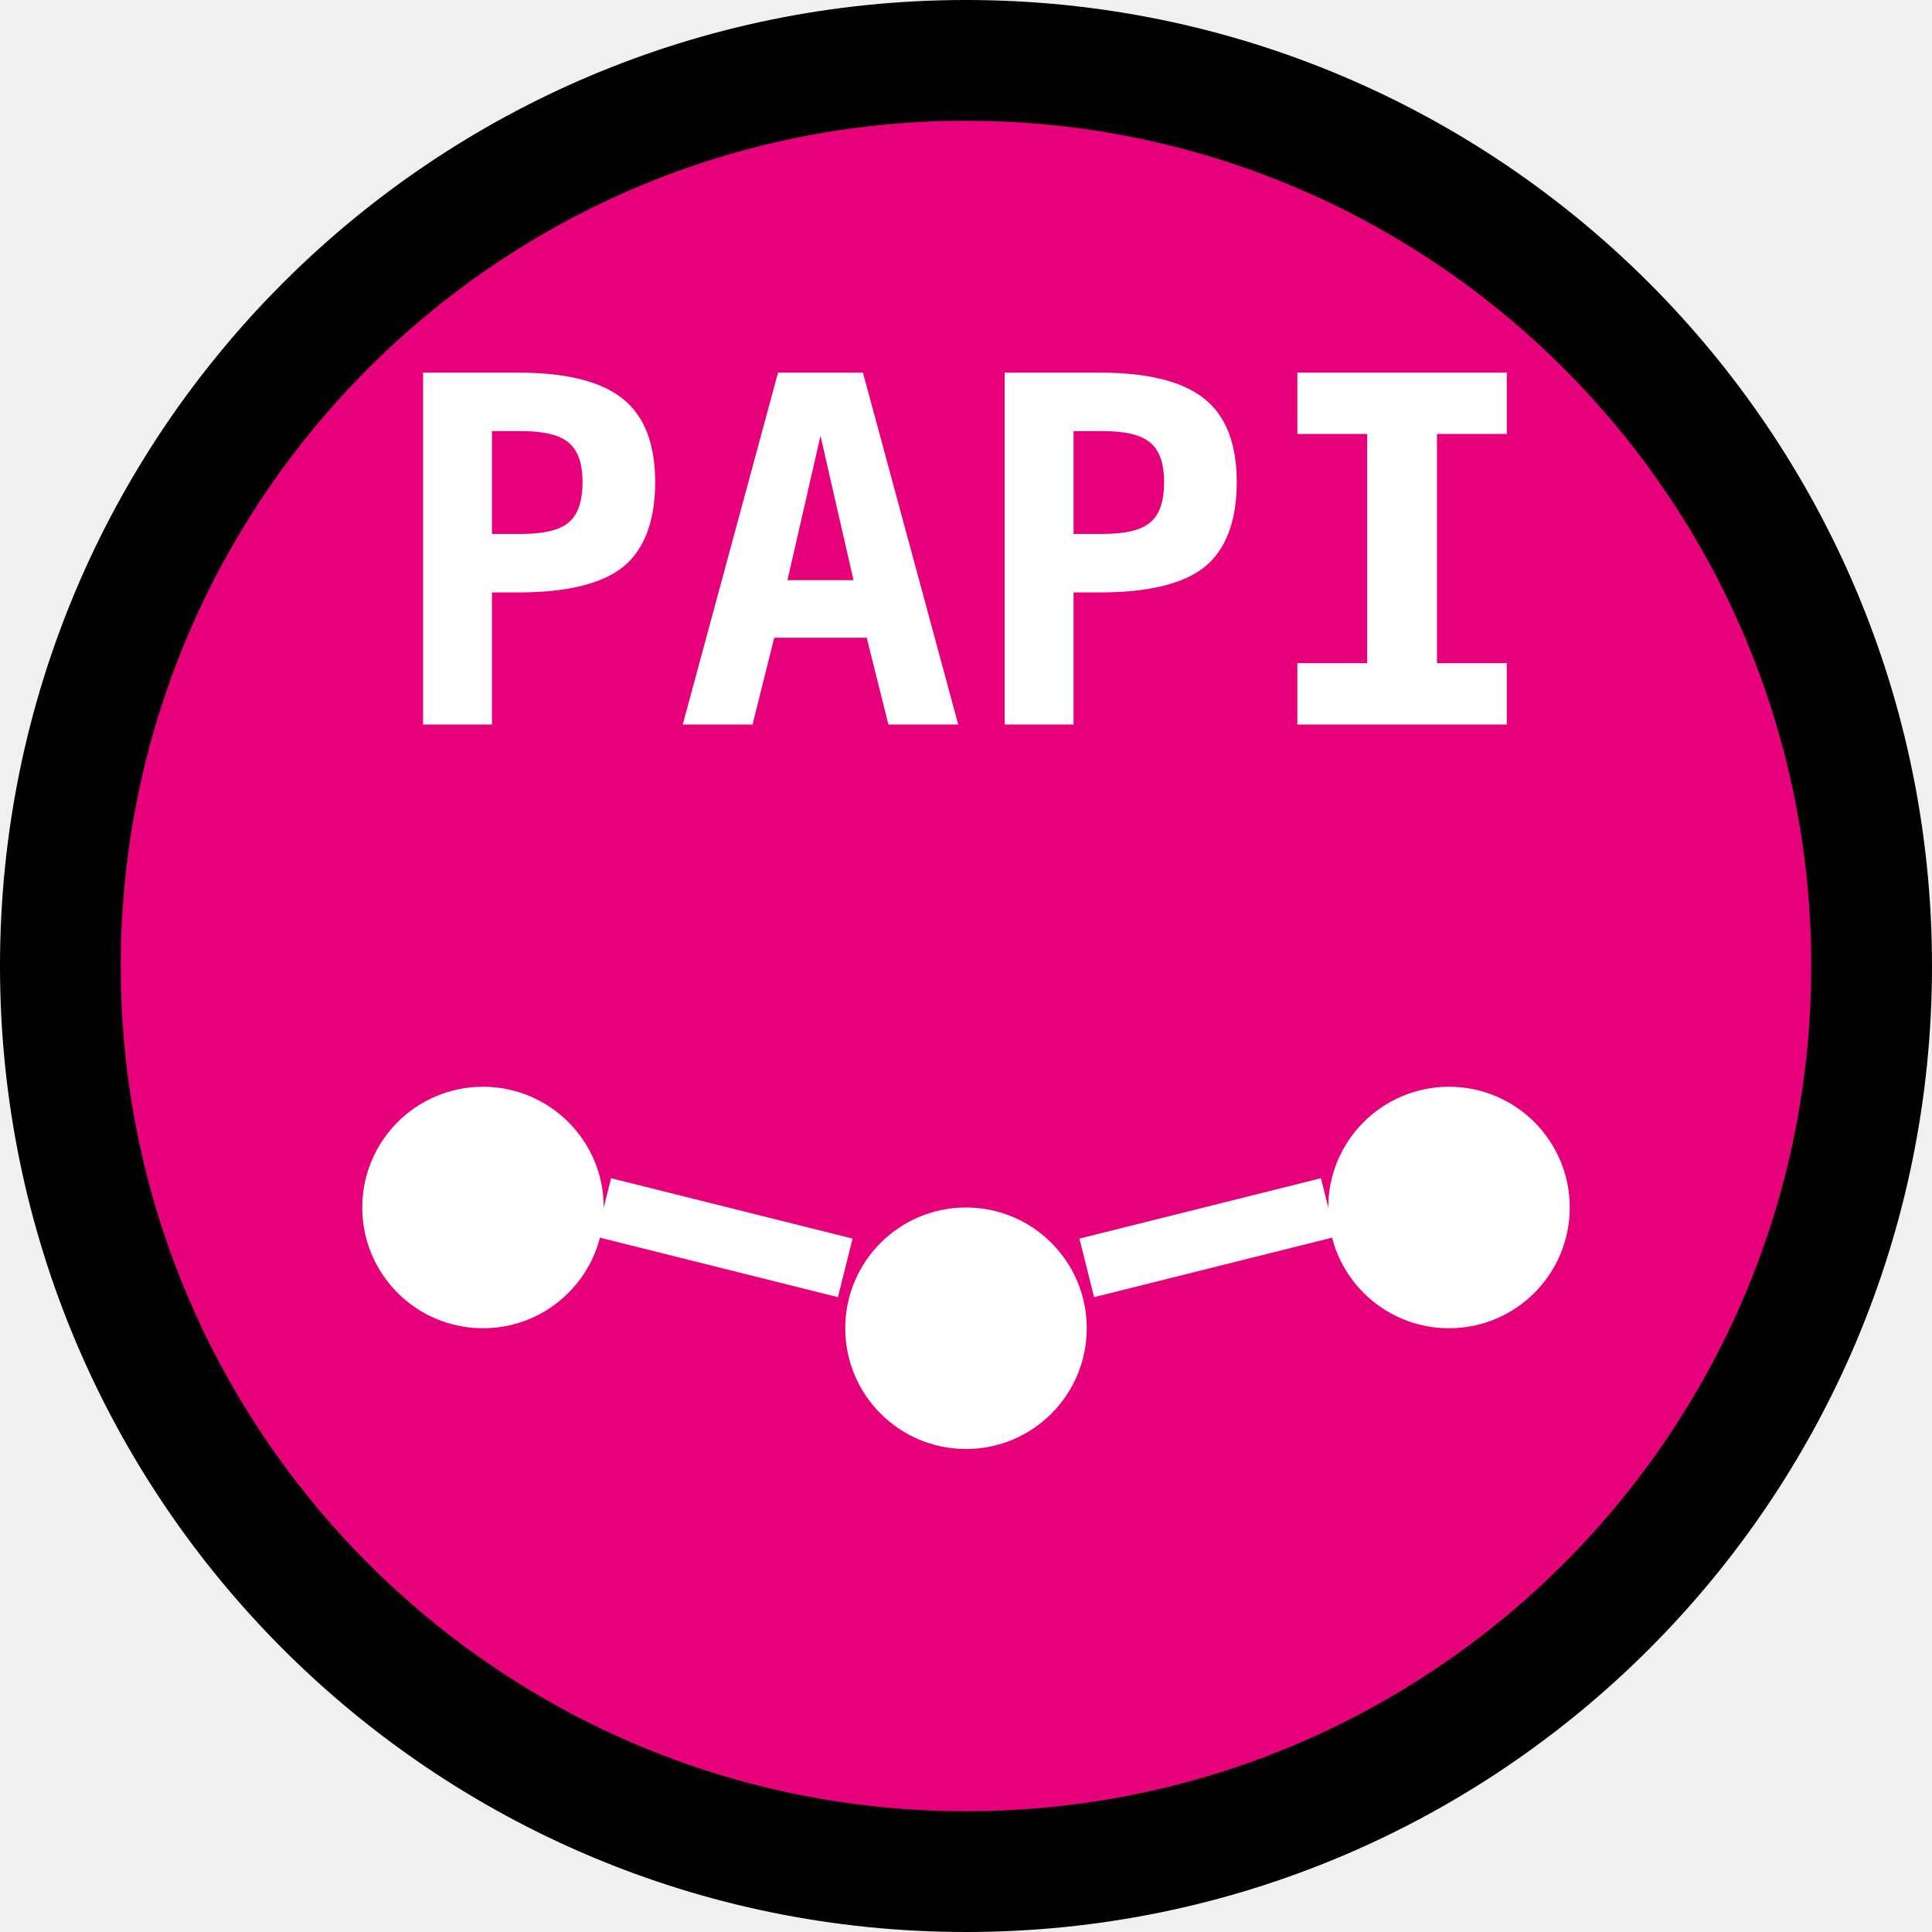
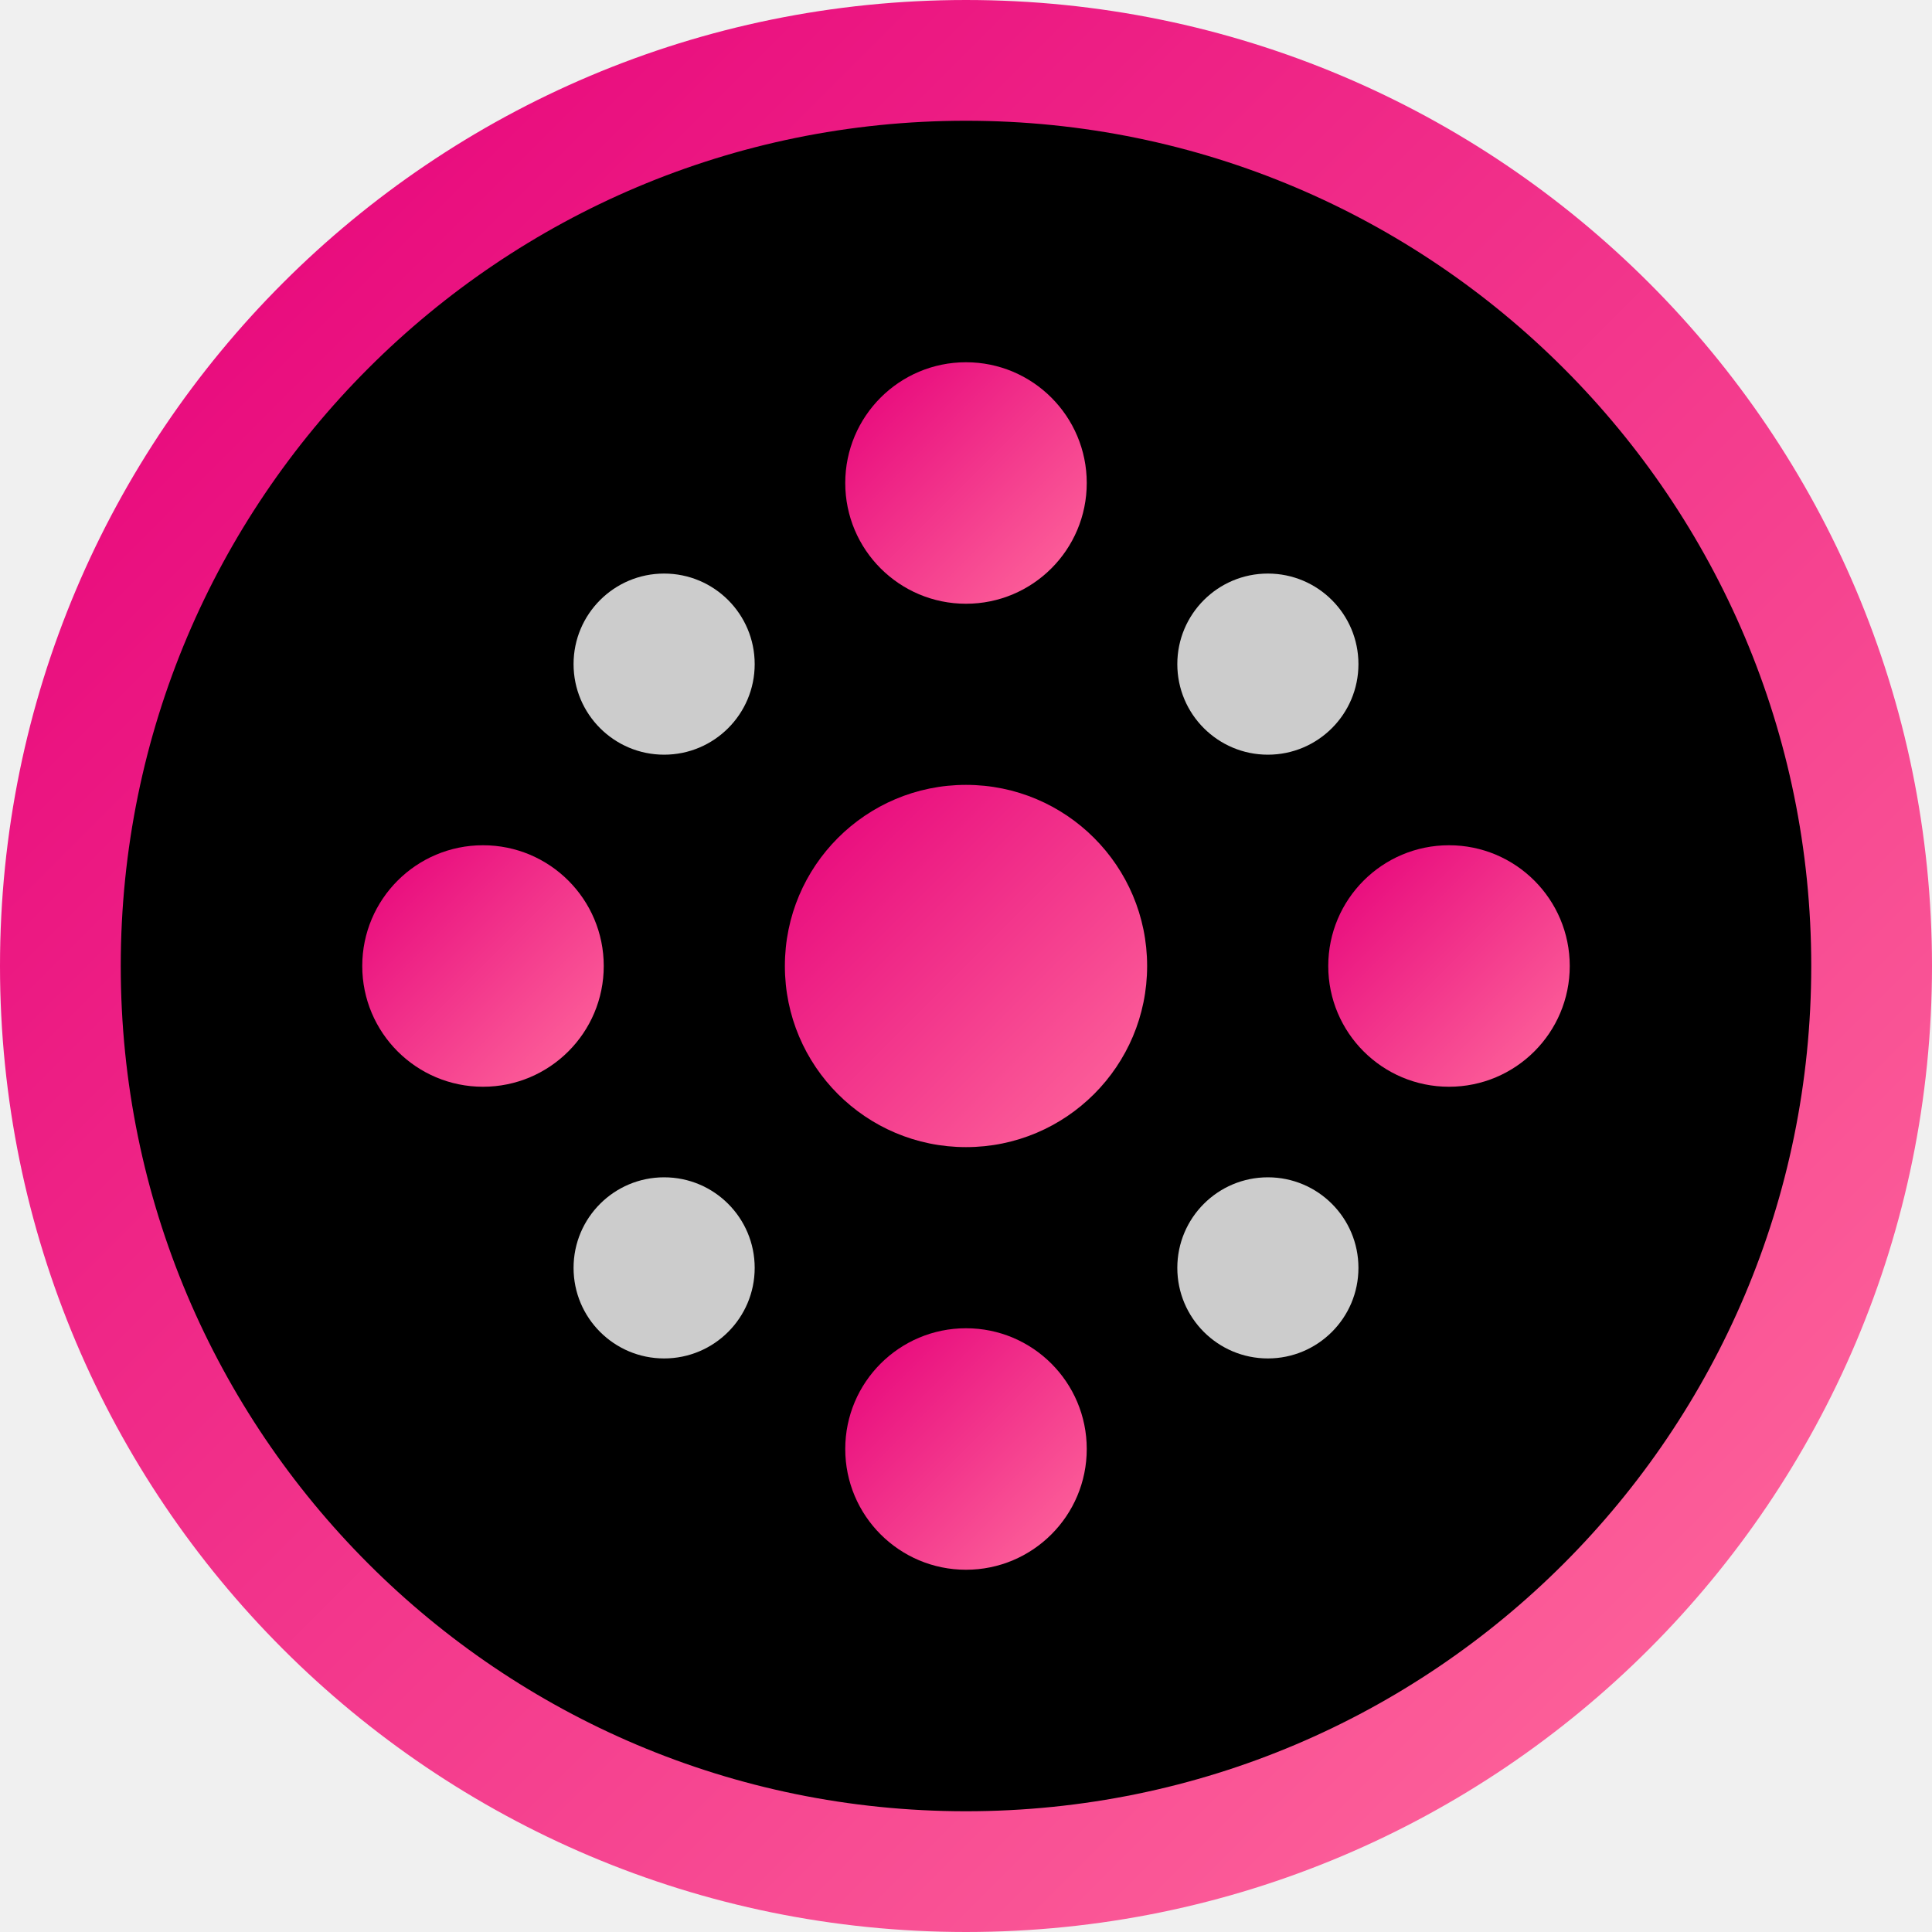
- <svg xmlns="http://www.w3.org/2000/svg" width="32" height="32" viewBox="0 0 32 32" fill="none">
-   <circle cx="16" cy="16" r="15" fill="#E6007A" stroke="#000" stroke-width="2" />
-   <text x="16" y="12" font-family="monospace" font-size="8" font-weight="bold" text-anchor="middle" fill="white">PAPI</text>
-   <circle cx="8" cy="20" r="2" fill="white" />
-   <circle cx="16" cy="22" r="2" fill="white" />
-   <circle cx="24" cy="20" r="2" fill="white" />
-   <line x1="10" y1="20" x2="14" y2="21" stroke="white" stroke-width="1" />
-   <line x1="18" y1="21" x2="22" y2="20" stroke="white" stroke-width="1" />
+ <svg xmlns="http://www.w3.org/2000/svg" viewBox="0 0 32 32" width="32" height="32">
+   <defs>
+     <linearGradient id="grad1" x1="0%" y1="0%" x2="100%" y2="100%">
+       <stop offset="0%" style="stop-color:#e6007a;stop-opacity:1" />
+       <stop offset="100%" style="stop-color:#ff6b9d;stop-opacity:1" />
+     </linearGradient>
+   </defs>
+   <circle cx="16" cy="16" r="15" fill="#000000" stroke="url(#grad1)" stroke-width="2" />
+   <circle cx="16" cy="16" r="3" fill="url(#grad1)" />
+   <circle cx="16" cy="8" r="2" fill="url(#grad1)" />
+   <circle cx="24" cy="16" r="2" fill="url(#grad1)" />
+   <circle cx="16" cy="24" r="2" fill="url(#grad1)" />
+   <circle cx="8" cy="16" r="2" fill="url(#grad1)" />
+   <circle cx="11" cy="11" r="1.5" fill="#ffffff" opacity="0.8" />
+   <circle cx="21" cy="11" r="1.5" fill="#ffffff" opacity="0.8" />
+   <circle cx="21" cy="21" r="1.5" fill="#ffffff" opacity="0.8" />
+   <circle cx="11" cy="21" r="1.5" fill="#ffffff" opacity="0.8" />
+   <line x1="16" y1="13" x2="16" y2="11" stroke="url(#grad1)" stroke-width="1.5" opacity="0.7" />
+   <line x1="19" y1="16" x2="21" y2="16" stroke="url(#grad1)" stroke-width="1.5" opacity="0.7" />
+   <line x1="16" y1="19" x2="16" y2="21" stroke="url(#grad1)" stroke-width="1.5" opacity="0.7" />
+   <line x1="13" y1="16" x2="11" y2="16" stroke="url(#grad1)" stroke-width="1.5" opacity="0.7" />
</svg>
